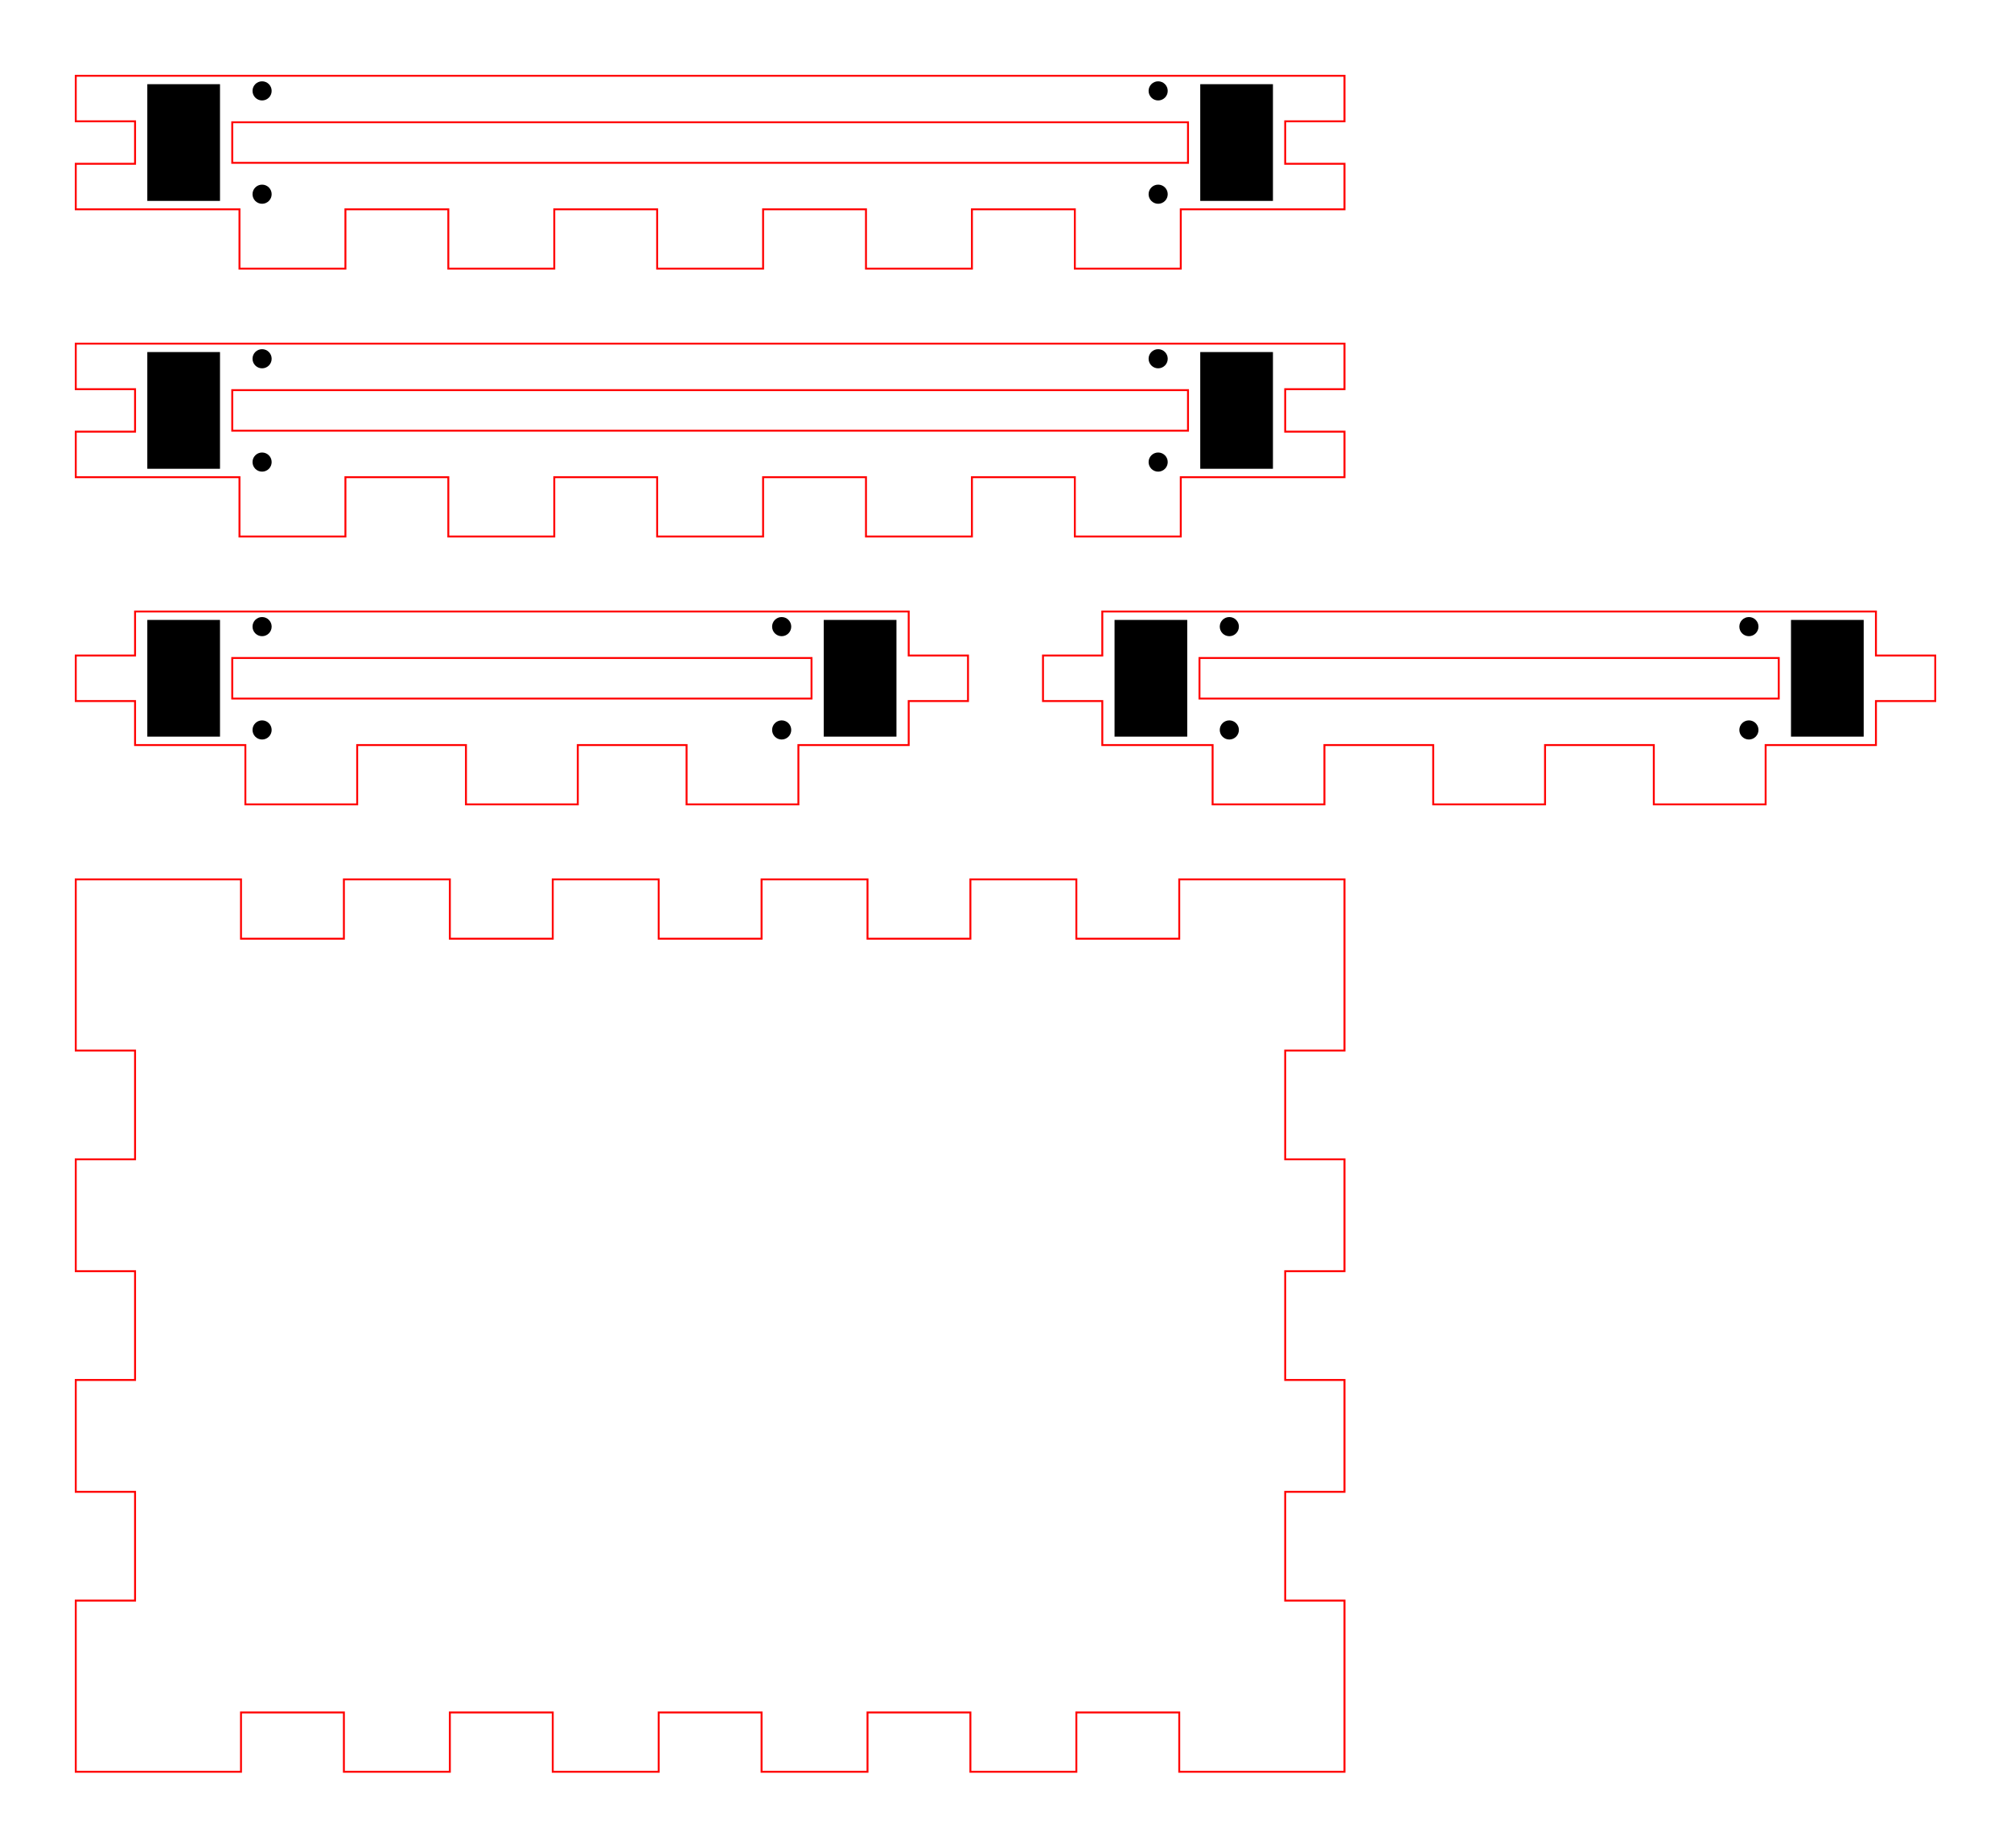
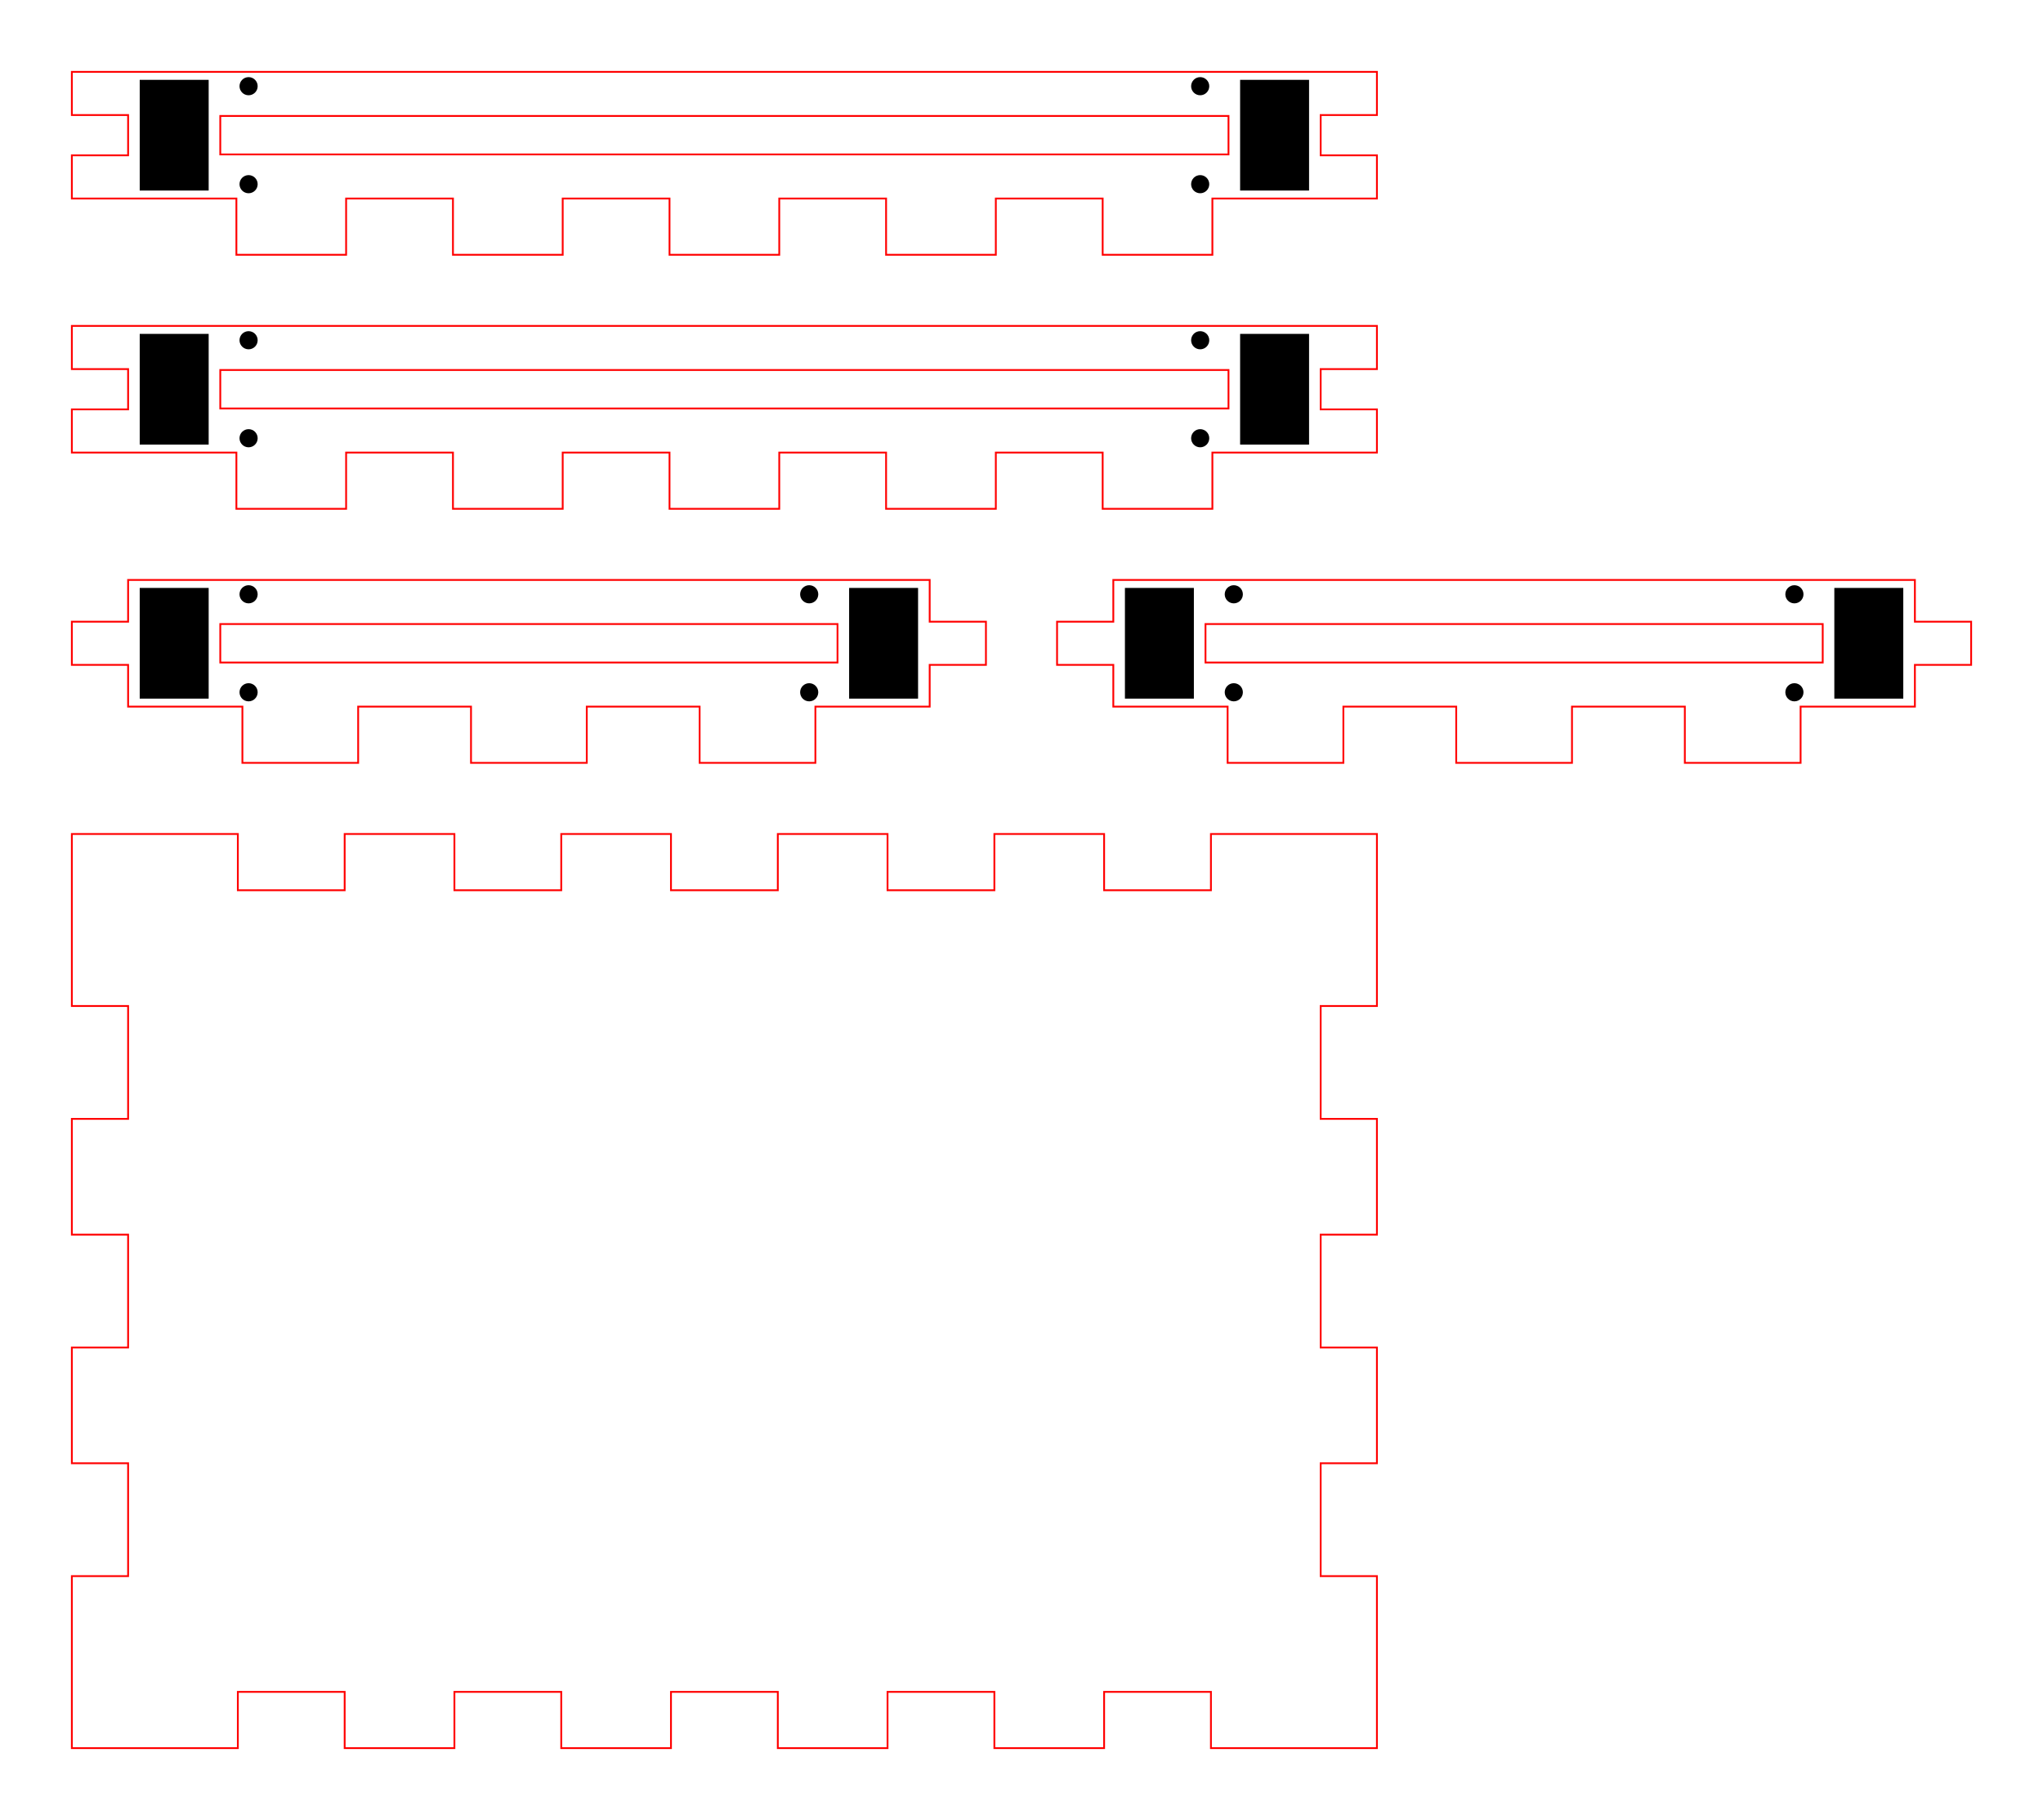
- <svg xmlns="http://www.w3.org/2000/svg" width="105.12mm" height="96.56mm" viewBox="0 0 105.12 96.56">
+ <svg xmlns="http://www.w3.org/2000/svg" width="112.592mm" height="100.296mm" viewBox="0 0 112.592 100.296">
  <g id="RASTER" class="layer-raster" fill="#000000" fill-rule="nonzero" stroke="none">
    <g class="piece" data-piece="crate-CRUMBLE-front">
      <path d="M7.7 4.4L11.5 4.4L11.5 10.5L7.7 10.5Z" />
-       <path d="M62.74 4.4L66.54 4.4L66.54 10.5L62.74 10.5Z" />
+       <path d="M68.344 4.4L72.144 4.4L72.144 10.5L68.344 10.5Z" />
      <circle cx="13.7" cy="4.75" r="0.5" />
-       <circle cx="60.54" cy="4.75" r="0.5" />
+       <circle cx="66.144" cy="4.75" r="0.5" />
      <circle cx="13.7" cy="10.15" r="0.5" />
-       <circle cx="60.54" cy="10.15" r="0.5" />
+       <circle cx="66.144" cy="10.15" r="0.5" />
    </g>
    <g class="piece" data-piece="crate-CRUMBLE-back">
      <path d="M7.7 18.4L11.5 18.4L11.5 24.5L7.7 24.5Z" />
-       <path d="M62.74 18.4L66.54 18.4L66.54 24.5L62.74 24.5Z" />
+       <path d="M68.344 18.4L72.144 18.4L72.144 24.5L68.344 24.5Z" />
      <circle cx="13.7" cy="18.75" r="0.5" />
-       <circle cx="60.54" cy="18.75" r="0.5" />
+       <circle cx="66.144" cy="18.75" r="0.5" />
      <circle cx="13.7" cy="24.15" r="0.5" />
-       <circle cx="60.54" cy="24.15" r="0.5" />
+       <circle cx="66.144" cy="24.15" r="0.5" />
    </g>
    <g class="piece" data-piece="crate-CRUMBLE-side-1">
      <path d="M7.7 32.4L11.5 32.4L11.5 38.5L7.7 38.5Z" />
-       <path d="M43.06 32.4L46.86 32.4L46.86 38.5L43.06 38.5Z" />
+       <path d="M46.796 32.4L50.596 32.4L50.596 38.5L46.796 38.5Z" />
      <circle cx="13.7" cy="32.75" r="0.5" />
-       <circle cx="40.86" cy="32.75" r="0.5" />
+       <circle cx="44.596" cy="32.75" r="0.5" />
      <circle cx="13.7" cy="38.15" r="0.5" />
-       <circle cx="40.86" cy="38.15" r="0.5" />
+       <circle cx="44.596" cy="38.15" r="0.5" />
    </g>
    <g class="piece" data-piece="crate-CRUMBLE-side-2">
-       <path d="M58.26 32.4L62.06 32.4L62.06 38.5L58.26 38.5Z" />
-       <path d="M93.62 32.4L97.42 32.4L97.42 38.5L93.62 38.5Z" />
-       <circle cx="64.26" cy="32.75" r="0.5" />
-       <circle cx="91.42" cy="32.75" r="0.5" />
-       <circle cx="64.26" cy="38.15" r="0.5" />
-       <circle cx="91.42" cy="38.15" r="0.5" />
+       <path d="M61.996 32.4L65.796 32.4L65.796 38.5L61.996 38.5Z" />
+       <path d="M101.092 32.4L104.892 32.4L104.892 38.5L101.092 38.5Z" />
+       <circle cx="67.996" cy="32.75" r="0.5" />
+       <circle cx="98.892" cy="32.75" r="0.5" />
+       <circle cx="67.996" cy="38.15" r="0.5" />
+       <circle cx="98.892" cy="38.15" r="0.5" />
    </g>
  </g>
  <g id="CUT" class="layer-cut" fill="none" stroke="#ff0000" stroke-width="0.1">
    <g class="piece" data-piece="crate-CRUMBLE-front">
-       <path d="M7.1 3.96L67.14 3.96L70.28 3.96L70.28 6.34L67.18 6.34L67.18 8.56L70.28 8.56L70.28 10.94L67.14 10.94L61.722 10.94L61.722 14.04L56.184 14.04L56.184 10.94L50.805 10.94L50.805 14.04L45.267 14.04L45.267 10.94L39.889 10.94L39.889 14.04L34.351 14.04L34.351 10.94L28.973 10.94L28.973 14.04L23.435 14.04L23.435 10.94L18.056 10.94L18.056 14.04L12.518 14.04L12.518 10.94L7.1 10.94L3.96 10.94L3.96 8.56L7.06 8.56L7.06 6.34L3.96 6.34L3.96 3.96Z" />
-       <path d="M12.14 6.39L62.1 6.39L62.1 8.51L12.14 8.51Z" />
+       <path d="M7.1 3.96L72.744 3.96L75.884 3.96L75.884 6.34L72.784 6.34L72.784 8.56L75.884 8.56L75.884 10.94L72.744 10.94L66.816 10.94L66.816 14.04L60.769 14.04L60.769 10.94L54.881 10.94L54.881 14.04L48.833 14.04L48.833 10.94L42.946 10.94L42.946 14.04L36.898 14.04L36.898 10.94L31.011 10.94L31.011 14.04L24.963 14.04L24.963 10.94L19.075 10.94L19.075 14.04L13.028 14.04L13.028 10.94L7.1 10.94L3.96 10.94L3.96 8.56L7.06 8.56L7.06 6.34L3.96 6.34L3.96 3.96Z" />
+       <path d="M12.14 6.39L67.704 6.39L67.704 8.51L12.14 8.51Z" />
    </g>
    <g class="piece" data-piece="crate-CRUMBLE-back">
-       <path d="M7.1 17.96L67.14 17.96L70.28 17.96L70.28 20.34L67.18 20.34L67.18 22.56L70.28 22.56L70.28 24.94L67.14 24.94L61.722 24.94L61.722 28.04L56.184 28.04L56.184 24.94L50.805 24.94L50.805 28.04L45.267 28.04L45.267 24.94L39.889 24.94L39.889 28.04L34.351 28.04L34.351 24.94L28.973 24.94L28.973 28.04L23.435 28.04L23.435 24.94L18.056 24.94L18.056 28.04L12.518 28.04L12.518 24.94L7.1 24.94L3.96 24.94L3.96 22.56L7.06 22.56L7.06 20.34L3.96 20.34L3.96 17.96Z" />
-       <path d="M12.14 20.39L62.1 20.39L62.1 22.51L12.14 22.51Z" />
+       <path d="M7.1 17.96L72.744 17.96L75.884 17.96L75.884 20.34L72.784 20.34L72.784 22.56L75.884 22.56L75.884 24.94L72.744 24.94L66.816 24.94L66.816 28.04L60.769 28.04L60.769 24.94L54.881 24.94L54.881 28.04L48.833 28.04L48.833 24.94L42.946 24.94L42.946 28.04L36.898 28.04L36.898 24.94L31.011 24.94L31.011 28.04L24.963 28.04L24.963 24.94L19.075 24.94L19.075 28.04L13.028 28.04L13.028 24.94L7.1 24.94L3.96 24.94L3.96 22.56L7.06 22.56L7.06 20.34L3.96 20.34L3.96 17.96Z" />
+       <path d="M12.14 20.39L67.704 20.39L67.704 22.51L12.14 22.51Z" />
    </g>
    <g class="piece" data-piece="crate-CRUMBLE-side-1">
-       <path d="M7.06 31.96L47.5 31.96L47.5 34.26L50.6 34.26L50.6 36.64L47.5 36.64L47.5 38.94L41.734 38.94L41.734 42.04L35.889 42.04L35.889 38.94L30.203 38.94L30.203 42.04L24.357 42.04L24.357 38.94L18.671 38.94L18.671 42.04L12.826 42.04L12.826 38.94L7.06 38.94L7.06 36.64L3.96 36.64L3.96 34.26L7.06 34.26Z" />
-       <path d="M12.14 34.39L42.42 34.39L42.42 36.51L12.14 36.51Z" />
+       <path d="M7.06 31.96L51.236 31.96L51.236 34.26L54.336 34.26L54.336 36.64L51.236 36.64L51.236 38.94L44.937 38.94L44.937 42.04L38.557 42.04L38.557 38.94L32.338 38.94L32.338 42.04L25.958 42.04L25.958 38.94L19.739 38.94L19.739 42.04L13.359 42.04L13.359 38.94L7.06 38.94L7.06 36.64L3.96 36.64L3.96 34.26L7.06 34.26Z" />
+       <path d="M12.14 34.39L46.156 34.39L46.156 36.51L12.14 36.51Z" />
    </g>
    <g class="piece" data-piece="crate-CRUMBLE-side-2">
-       <path d="M57.62 31.96L98.06 31.96L98.06 34.26L101.16 34.26L101.16 36.64L98.06 36.64L98.06 38.94L92.294 38.94L92.294 42.04L86.449 42.04L86.449 38.94L80.763 38.94L80.763 42.04L74.917 42.04L74.917 38.94L69.231 38.94L69.231 42.04L63.386 42.04L63.386 38.94L57.62 38.94L57.62 36.64L54.52 36.64L54.52 34.26L57.62 34.26Z" />
-       <path d="M62.7 34.39L92.98 34.39L92.98 36.51L62.7 36.51Z" />
+       <path d="M61.356 31.96L105.532 31.96L105.532 34.26L108.632 34.26L108.632 36.64L105.532 36.64L105.532 38.94L99.233 38.94L99.233 42.04L92.853 42.04L92.853 38.94L86.634 38.94L86.634 42.04L80.254 42.04L80.254 38.94L74.035 38.94L74.035 42.04L67.655 42.04L67.655 38.94L61.356 38.94L61.356 36.64L58.256 36.64L58.256 34.26L61.356 34.26Z" />
+       <path d="M66.436 34.39L100.452 34.39L100.452 36.51L66.436 36.51Z" />
    </g>
    <g class="piece" data-piece="crate-CRUMBLE-base">
-       <path d="M3.96 45.96L7.1 45.96L12.598 45.96L12.598 49.06L17.976 49.06L17.976 45.96L23.515 45.96L23.515 49.06L28.893 49.06L28.893 45.96L34.431 45.96L34.431 49.06L39.809 49.06L39.809 45.96L45.347 45.96L45.347 49.06L50.725 49.06L50.725 45.96L56.264 45.96L56.264 49.06L61.642 49.06L61.642 45.96L67.14 45.96L70.28 45.96L70.28 49.1L70.28 54.906L67.18 54.906L67.18 60.591L70.28 60.591L70.28 66.437L67.18 66.437L67.18 72.123L70.28 72.123L70.28 77.969L67.18 77.969L67.18 83.654L70.28 83.654L70.28 89.46L70.28 92.6L67.14 92.6L61.642 92.6L61.642 89.5L56.264 89.5L56.264 92.6L50.725 92.6L50.725 89.5L45.347 89.5L45.347 92.6L39.809 92.6L39.809 89.5L34.431 89.5L34.431 92.6L28.893 92.6L28.893 89.5L23.515 89.5L23.515 92.6L17.976 92.6L17.976 89.5L12.598 89.5L12.598 92.6L7.1 92.6L3.96 92.6L3.96 89.46L3.96 83.654L7.06 83.654L7.06 77.969L3.96 77.969L3.96 72.123L7.06 72.123L7.06 66.437L3.96 66.437L3.96 60.591L7.06 60.591L7.06 54.906L3.96 54.906L3.96 49.1Z" />
+       <path d="M3.96 45.96L7.1 45.96L13.108 45.96L13.108 49.06L18.995 49.06L18.995 45.96L25.043 45.96L25.043 49.06L30.931 49.06L30.931 45.96L36.978 45.96L36.978 49.06L42.866 49.06L42.866 45.96L48.913 45.96L48.913 49.06L54.801 49.06L54.801 45.96L60.849 45.96L60.849 49.06L66.736 49.06L66.736 45.96L72.744 45.96L75.884 45.96L75.884 49.1L75.884 55.439L72.784 55.439L72.784 61.659L75.884 61.659L75.884 68.038L72.784 68.038L72.784 74.258L75.884 74.258L75.884 80.637L72.784 80.637L72.784 86.857L75.884 86.857L75.884 93.196L75.884 96.336L72.744 96.336L66.736 96.336L66.736 93.236L60.849 93.236L60.849 96.336L54.801 96.336L54.801 93.236L48.913 93.236L48.913 96.336L42.866 96.336L42.866 93.236L36.978 93.236L36.978 96.336L30.931 96.336L30.931 93.236L25.043 93.236L25.043 96.336L18.995 96.336L18.995 93.236L13.108 93.236L13.108 96.336L7.1 96.336L3.96 96.336L3.96 93.196L3.96 86.857L7.06 86.857L7.06 80.637L3.96 80.637L3.96 74.258L7.06 74.258L7.06 68.038L3.96 68.038L3.96 61.659L7.06 61.659L7.06 55.439L3.96 55.439L3.96 49.1Z" />
    </g>
  </g>
</svg>
